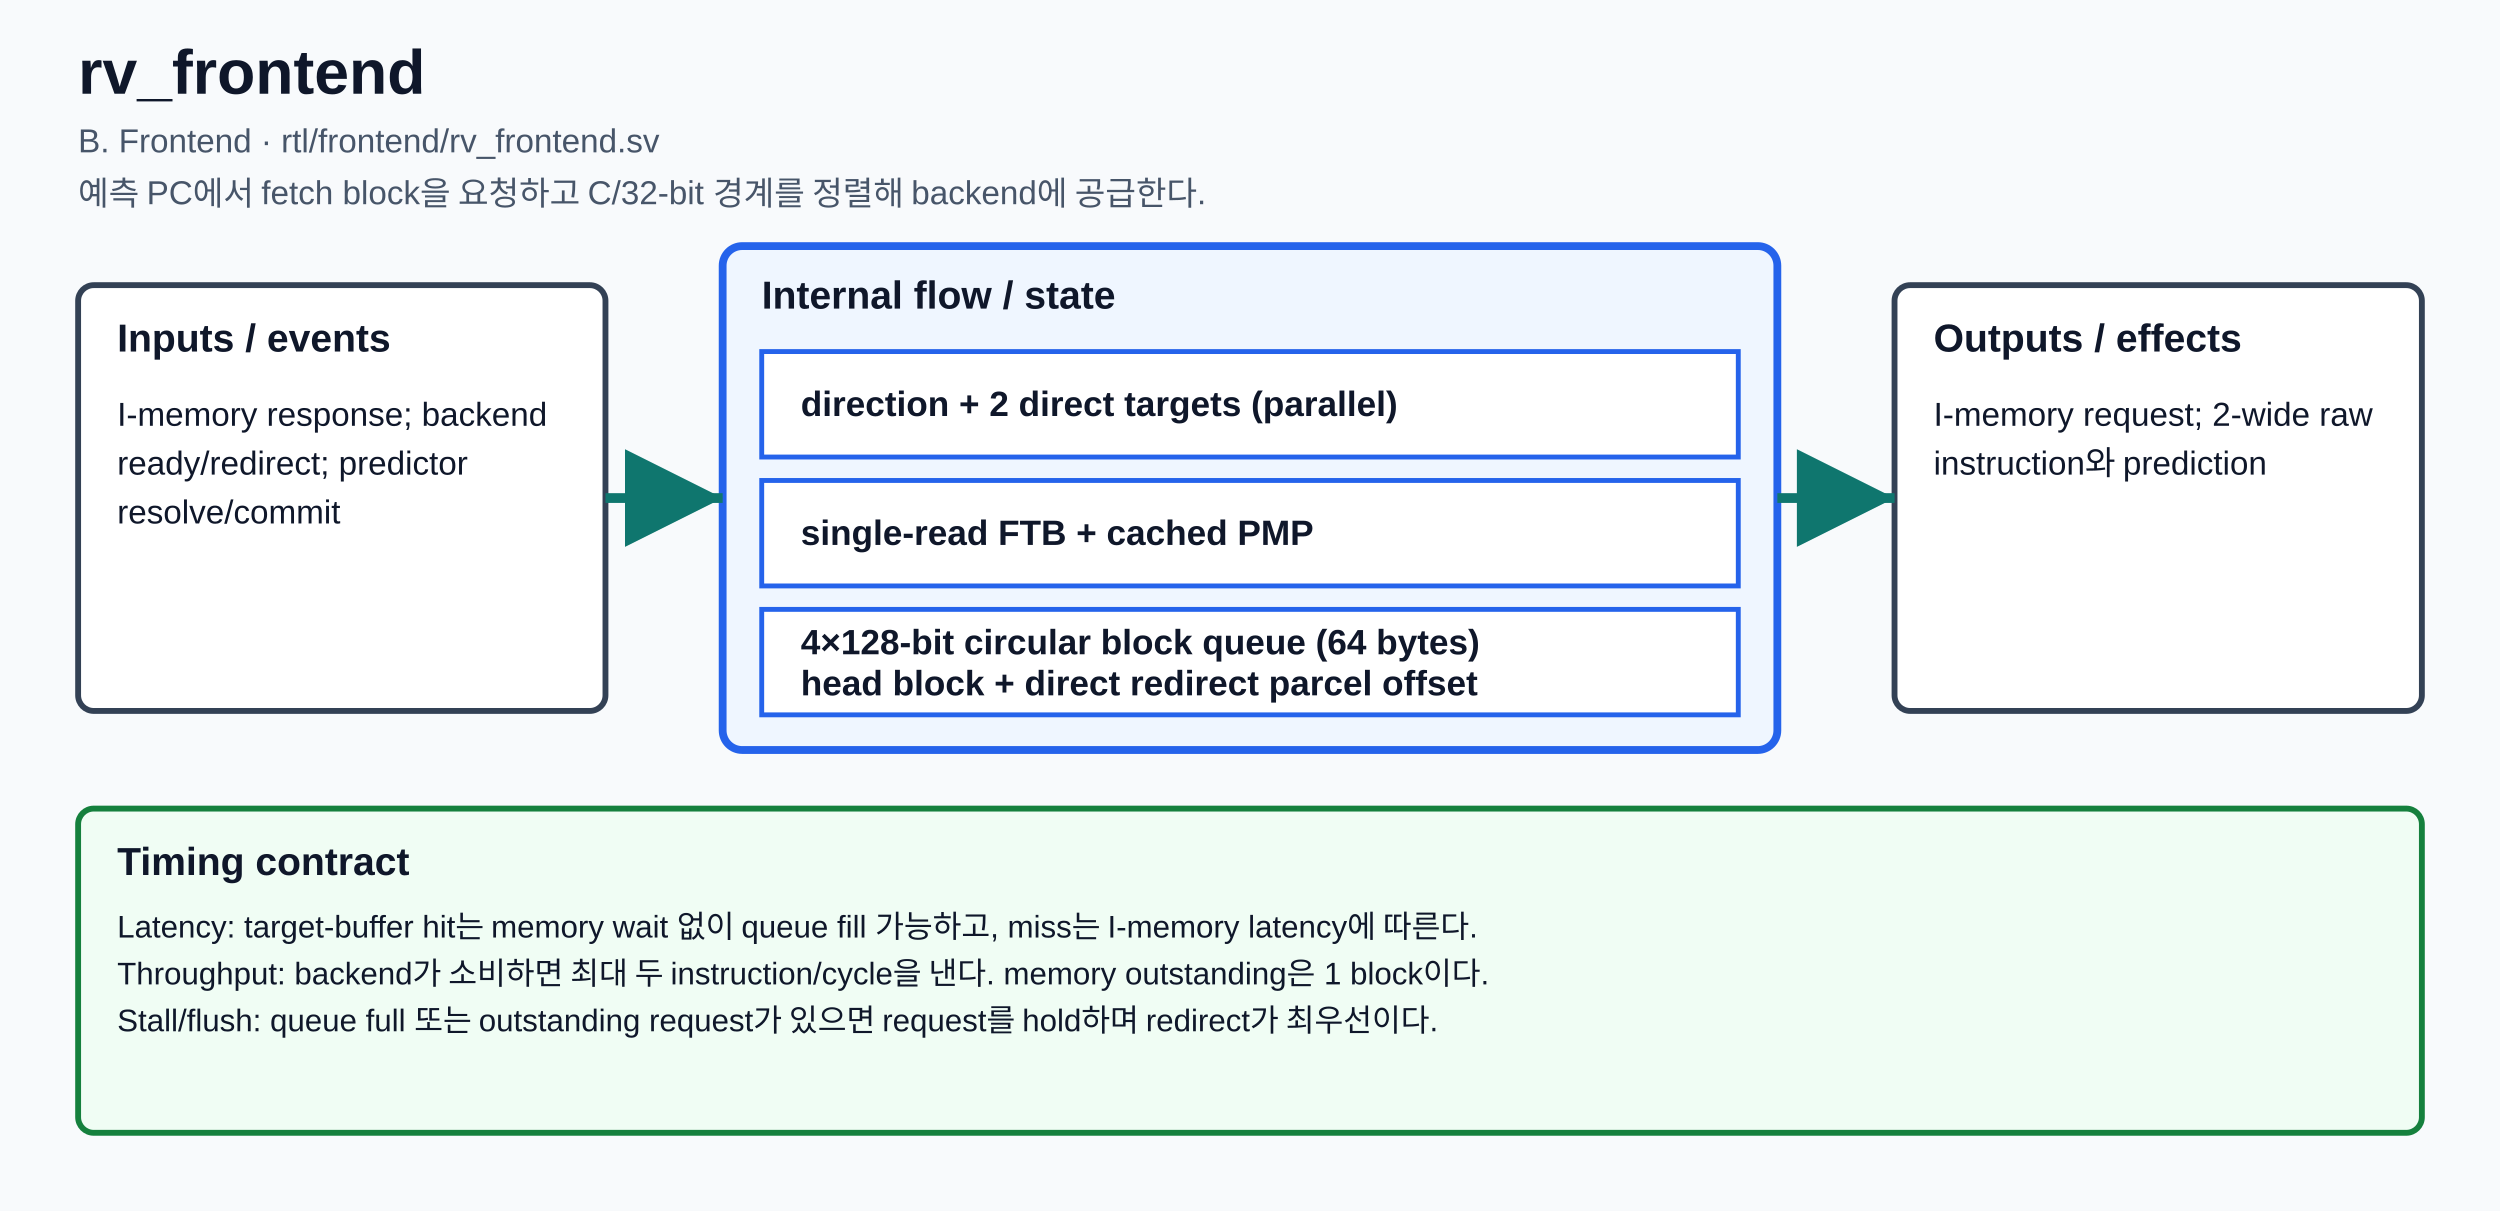
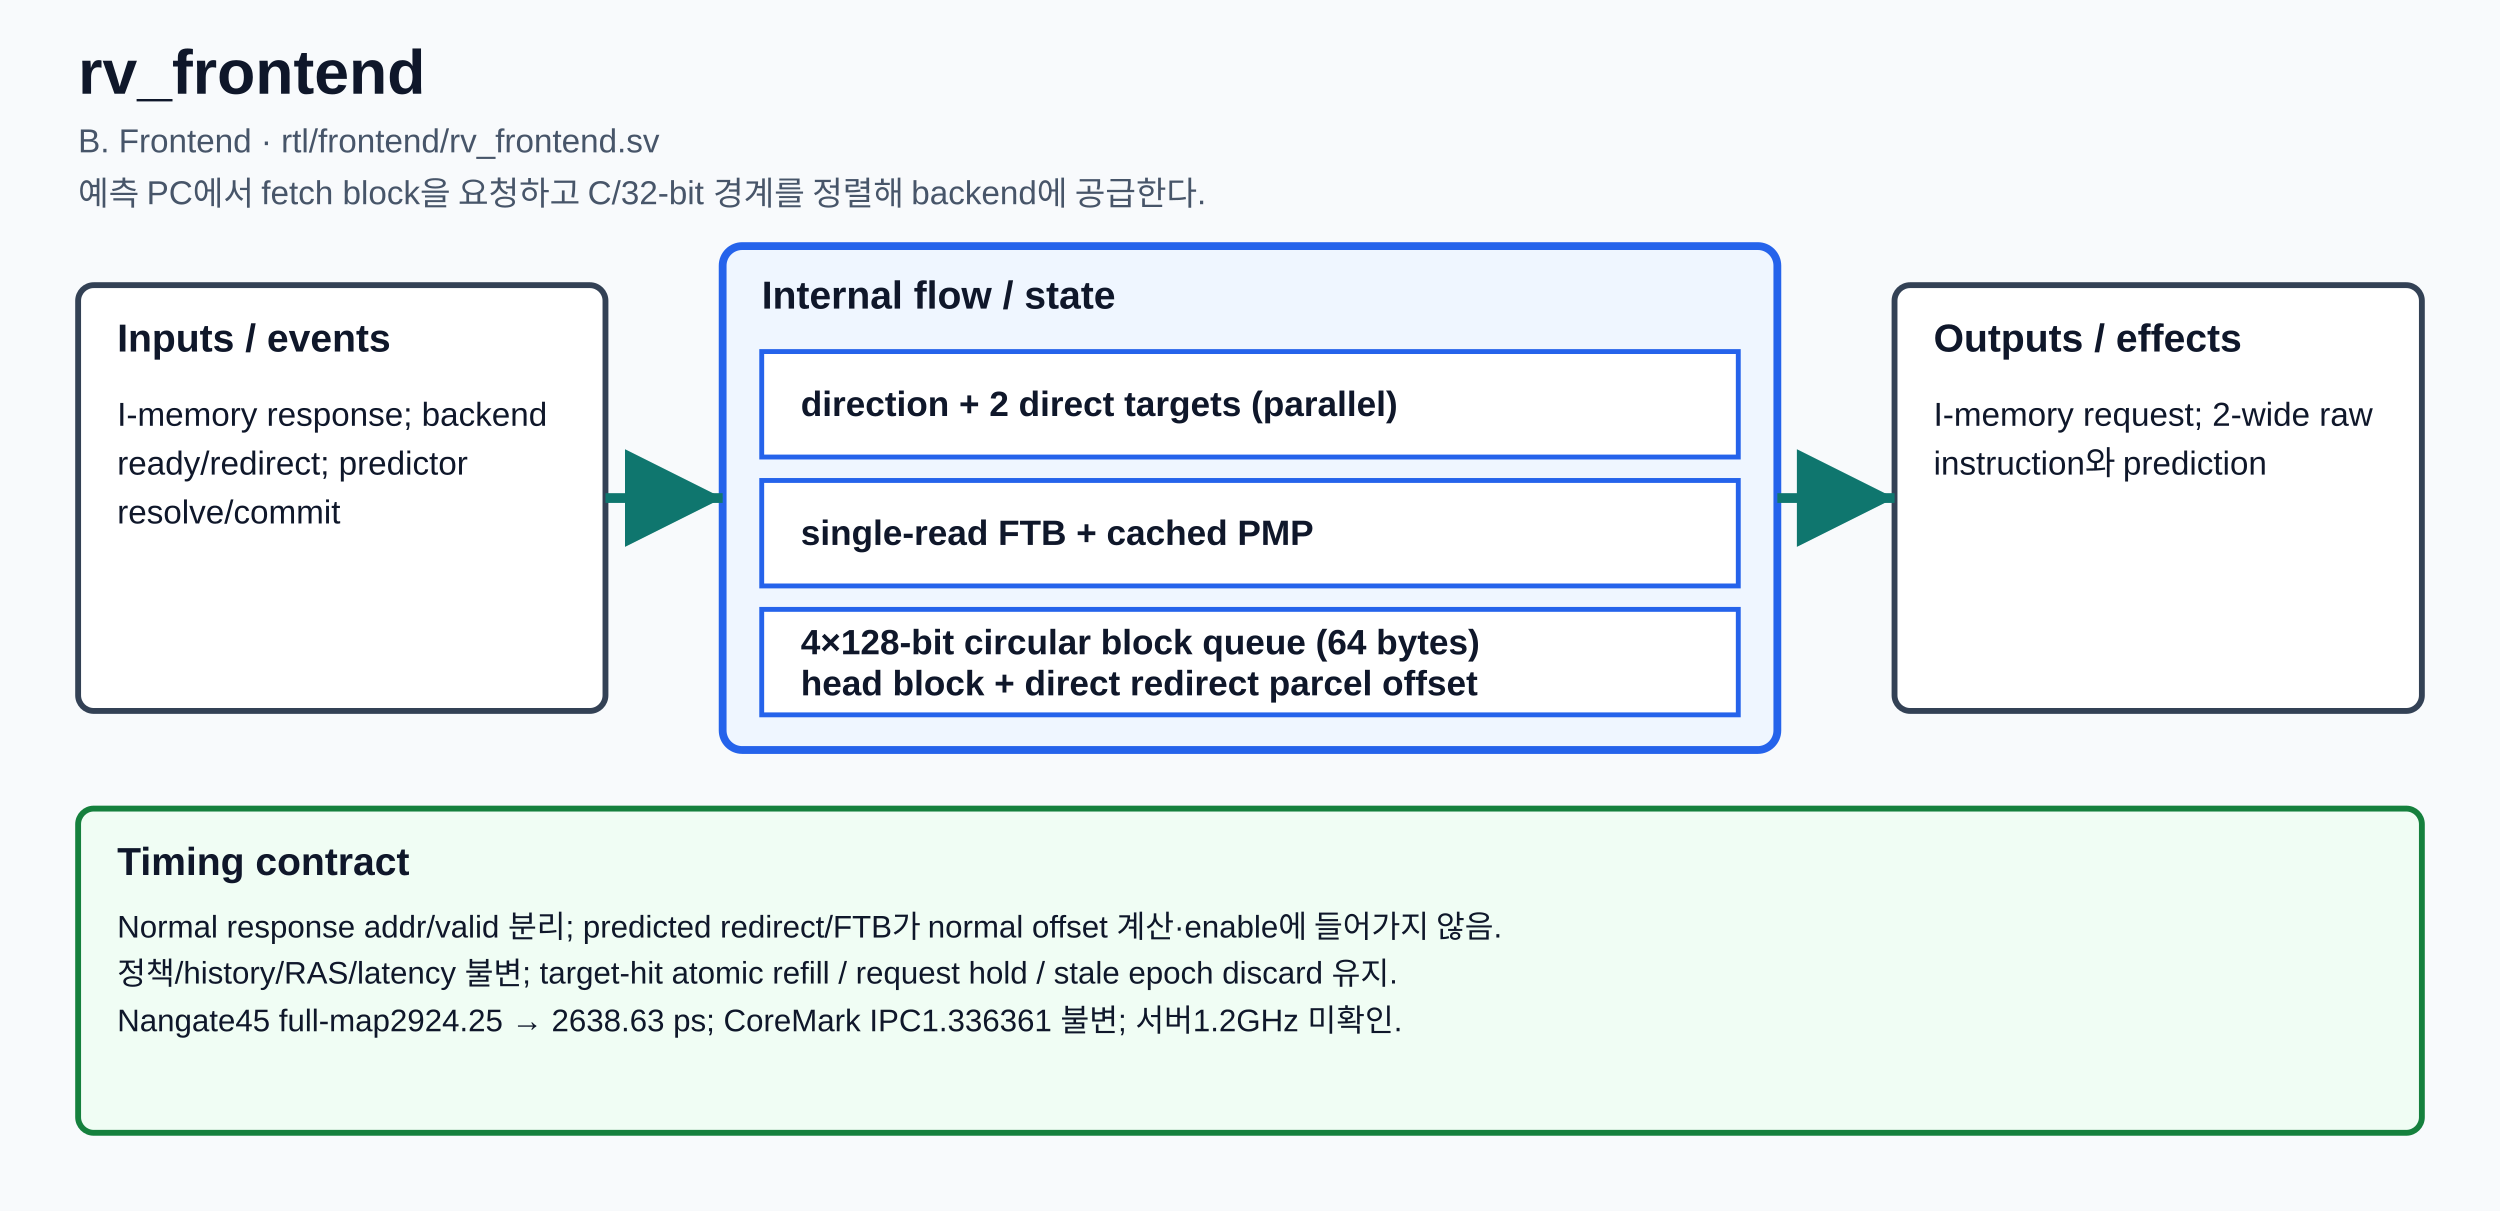
<svg xmlns="http://www.w3.org/2000/svg" width="1280" height="620" viewBox="0 0 1280 620" role="img" aria-labelledby="title desc">
  <defs>
    <marker id="arrow" markerWidth="12" markerHeight="12" refX="10" refY="5" orient="auto">
      <path d="M0,0 L10,5 L0,10 Z" class="arrow-head" />
    </marker>
  </defs>
  <style>
  .bg { fill:#f8fafc; } .panel { fill:#ffffff; stroke:#334155; stroke-width:3; }
  .core { fill:#eff6ff; stroke:#2563eb; stroke-width:4; } .stage { fill:#ffffff; stroke:#2563eb; stroke-width:2.5; }
  .timing { fill:#f0fdf4; stroke:#15803d; stroke-width:3; } .wire { fill:none; stroke:#0f766e; stroke-width:5; marker-end:url(#arrow); }
  .arrow-head { fill:#0f766e; } text { font-family:'Noto Sans KR','Malgun Gothic',Arial,sans-serif; fill:#0f172a; }
  .title { font-size:32px; font-weight:700; } .subtitle { font-size:17px; fill:#475569; }
  .label { font-size:20px; font-weight:700; } .body { font-size:17px; } .stage-text { font-size:18px; font-weight:600; }
  .timing-text { font-size:16px; }
  @media (prefers-color-scheme:dark) { .bg{fill:#0f172a} .panel{fill:#111827;stroke:#94a3b8} .core{fill:#172554;stroke:#60a5fa} .stage{fill:#111827;stroke:#60a5fa} .timing{fill:#052e16;stroke:#4ade80} text{fill:#e5e7eb} .subtitle{fill:#cbd5e1} .wire{stroke:#5eead4} .arrow-head{fill:#5eead4} }
</style>
  <rect width="1280" height="620" class="bg" />
  <text x="40" y="48" class="title">rv_frontend</text>
  <text x="40" y="78" class="subtitle">B. Frontend · rtl/frontend/rv_frontend.sv</text>
  <text x="40" y="105" class="subtitle">
    <tspan x="40" dy="0">예측 PC에서 fetch block을 요청하고 C/32-bit 경계를 정렬해 backend에 공급한다.</tspan>
  </text>
  <rect x="40" y="146" width="270" height="218" rx="8" class="panel" />
  <text x="60" y="180" class="label">Inputs / events</text>
  <text x="60" y="218" class="body">
    <tspan x="60" dy="0">I-memory response; backend</tspan>
    <tspan x="60" dy="25">ready/redirect; predictor</tspan>
    <tspan x="60" dy="25">resolve/commit</tspan>
  </text>
  <rect x="370" y="126" width="540" height="258" rx="10" class="core" />
  <text x="390" y="158" class="label">Internal flow / state</text>
  <rect x="390" y="180" width="500" height="54" class="stage" />
  <text x="410" y="213" class="stage-text">
    <tspan x="410" dy="0">direction + 2 direct targets (parallel)</tspan>
  </text>
  <rect x="390" y="246" width="500" height="54" class="stage" />
  <text x="410" y="279" class="stage-text">
    <tspan x="410" dy="0">single-read FTB + cached PMP</tspan>
  </text>
  <rect x="390" y="312" width="500" height="54" class="stage" />
  <text x="410" y="335" class="stage-text">
    <tspan x="410">4×128-bit circular block queue (64 bytes)</tspan>
    <tspan x="410" dy="21">head block + direct redirect parcel offset</tspan>
  </text>
  <rect x="970" y="146" width="270" height="218" rx="8" class="panel" />
  <text x="990" y="180" class="label">Outputs / effects</text>
  <text x="990" y="218" class="body">
    <tspan x="990" dy="0">I-memory request; 2-wide raw</tspan>
    <tspan x="990" dy="25">instruction와 prediction</tspan>
  </text>
  <path d="M310 255 H350 V255 H370" class="wire" />
  <path d="M910 255 H950 V255 H970" class="wire" />
  <rect x="40" y="414" width="1200" height="166" rx="8" class="timing" />
  <text x="60" y="448" class="label">Timing contract</text>
  <text x="60" y="480" class="timing-text">
-     <tspan x="60" dy="0">Latency: target-buffer hit는 memory wait 없이 queue fill 가능하고, miss는 I-memory latency에 따른다.</tspan>
-     <tspan x="60" dy="24">Throughput: backend가 소비하면 최대 두 instruction/cycle을 낸다. memory outstanding은 1 block이다.</tspan>
-     <tspan x="60" dy="24">Stall/flush: queue full 또는 outstanding request가 있으면 request를 hold하며 redirect가 최우선이다.</tspan>
+     <tspan x="60">Normal response addr/valid 분리; predicted redirect/FTB가 normal offset 계산·enable에 들어가지 않음.</tspan>
+     <tspan x="60" dy="24">정책/history/RAS/latency 불변; target-hit atomic refill / request hold / stale epoch discard 유지.</tspan>
+     <tspan x="60" dy="24">Nangate45 full-map2924.25 → 2638.63 ps; CoreMark IPC1.336361 불변; 서버1.2GHz 미확인.</tspan>
  </text>
</svg>
